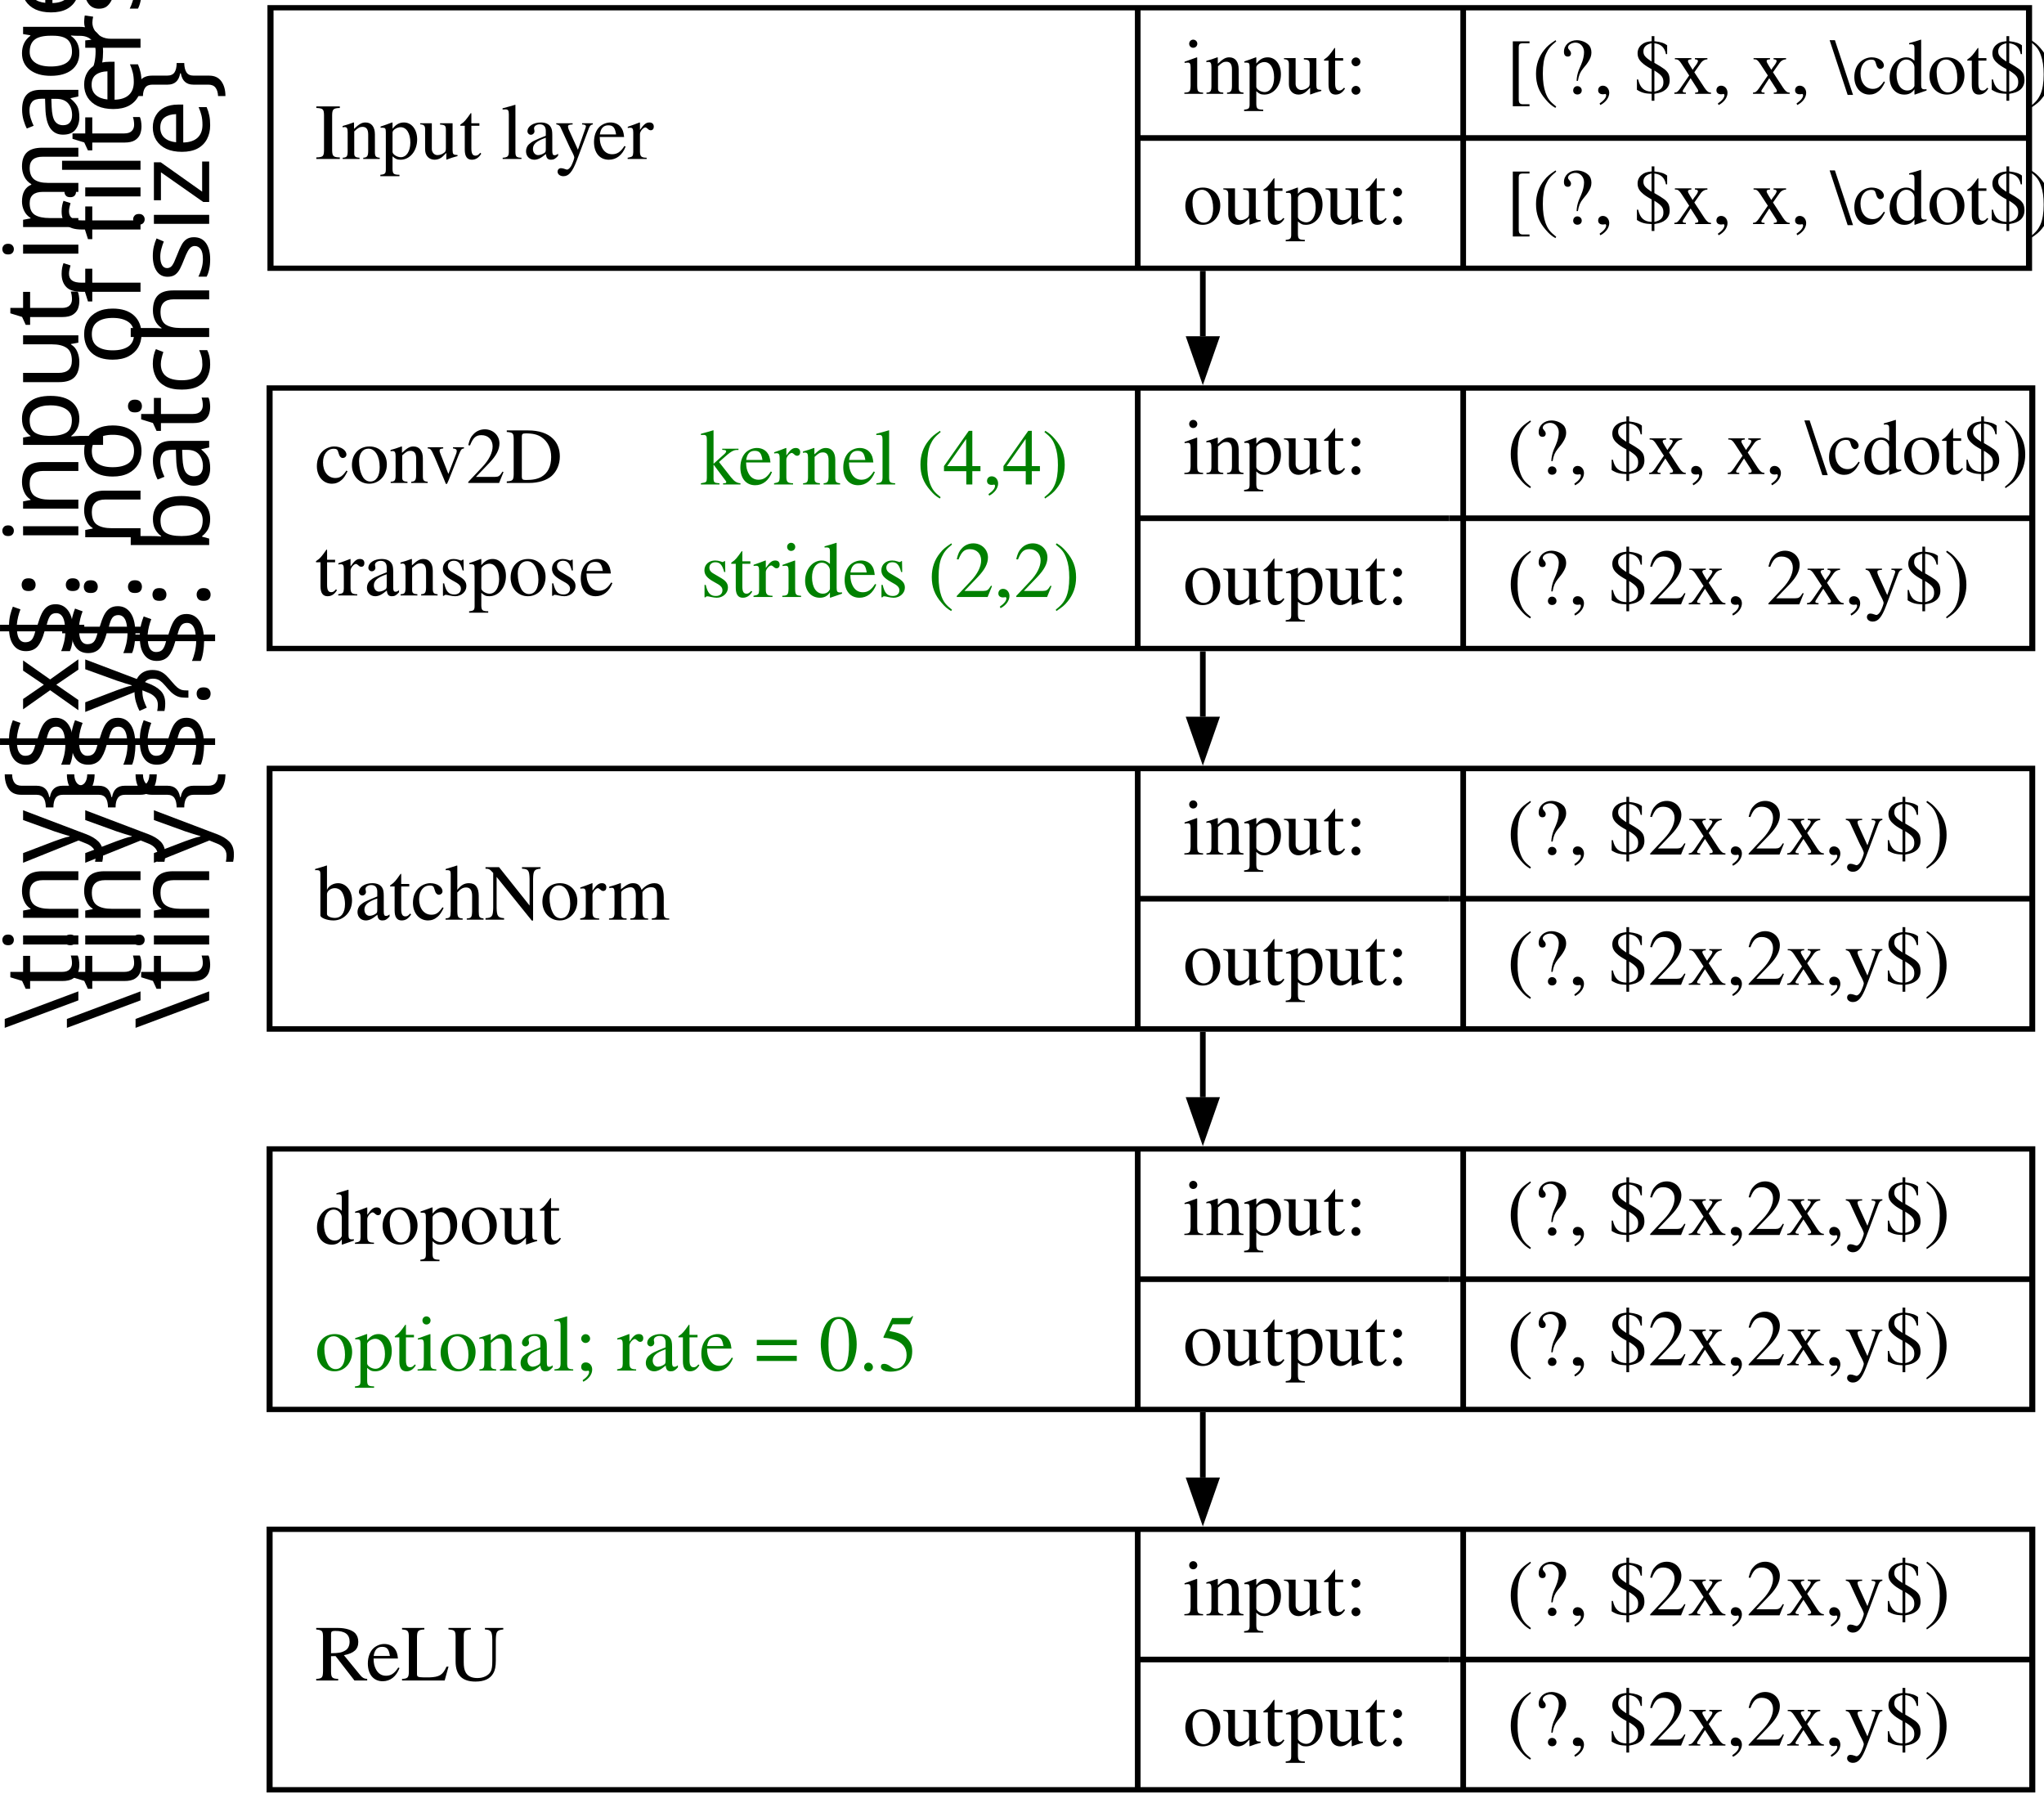
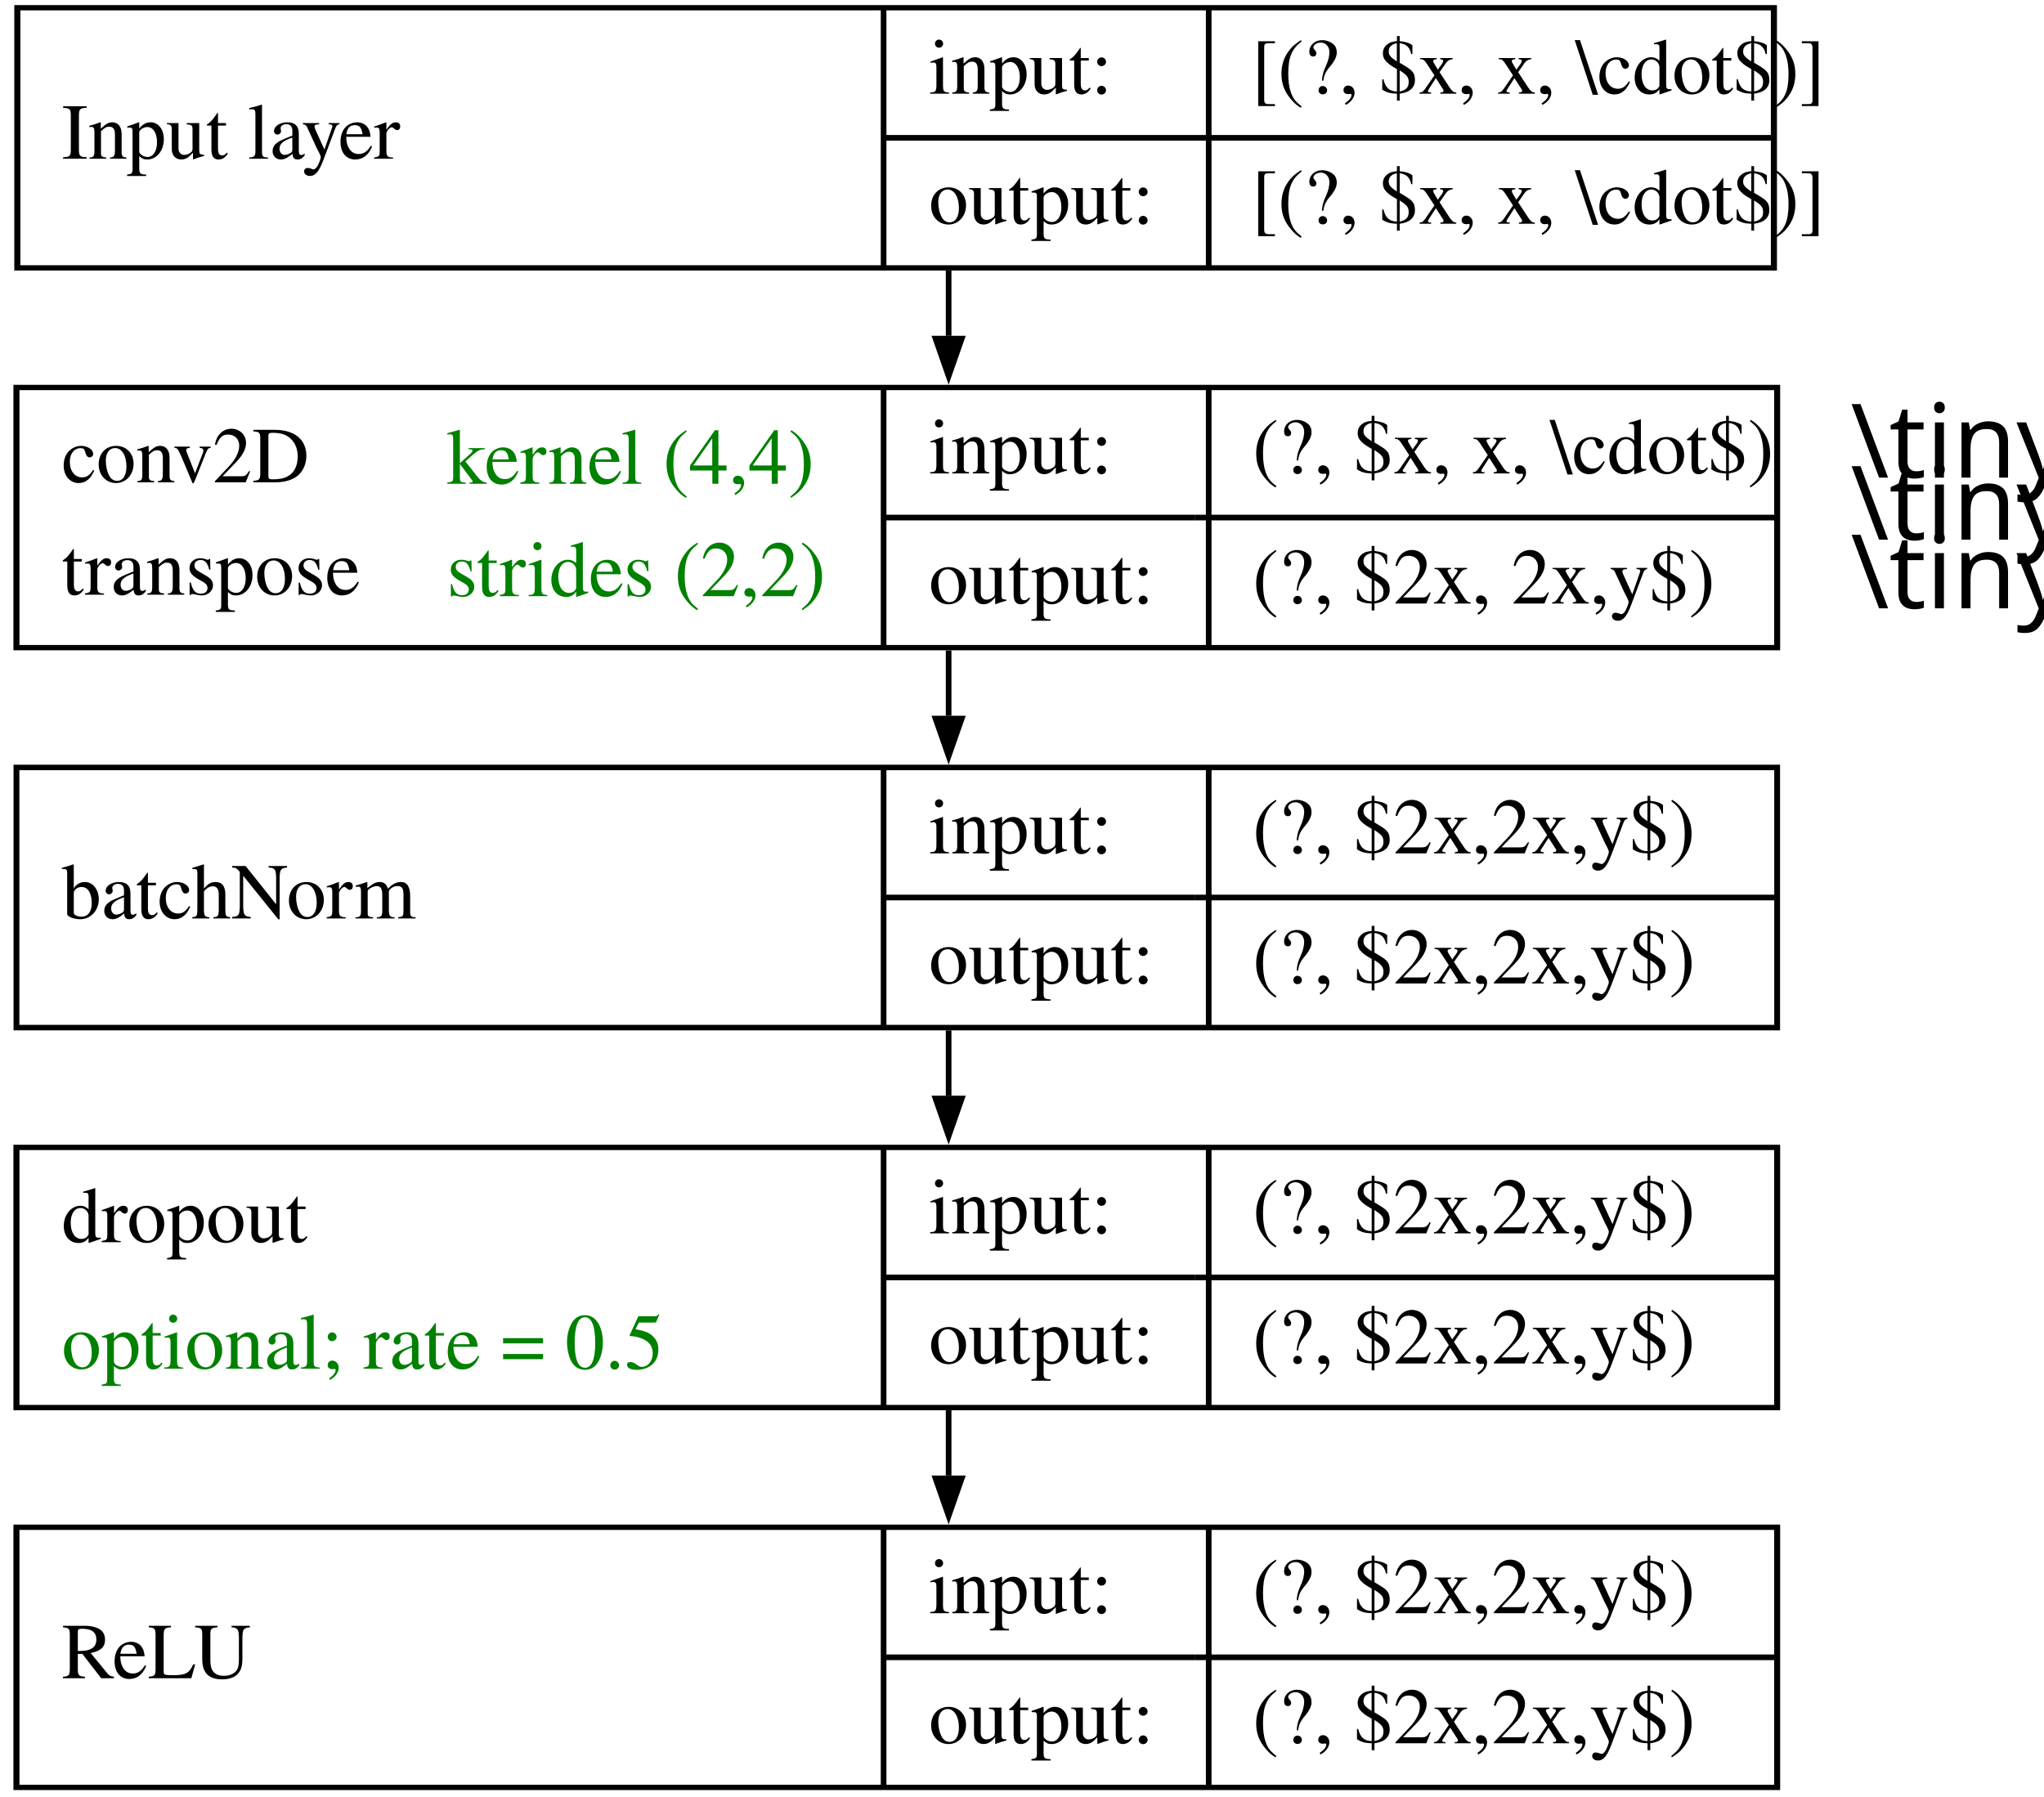
- <svg xmlns="http://www.w3.org/2000/svg" version="1.1" id="svg2" xml:space="preserve" width="76.913mm" height="67.682mm" viewBox="0 0 290.696 255.806">
+ <svg xmlns="http://www.w3.org/2000/svg" version="1.1" id="svg2" xml:space="preserve" width="77mm" height="67.682mm" viewBox="0 0 291.024 255.806">
  <defs id="defs6">
    <marker style="overflow:visible" id="Arrow2Mend" refX="0" refY="0" orient="auto">
      <path transform="scale(-0.6)" d="M 8.719,4.034 -2.207,0.016 8.719,-4.002 c -1.745,2.372 -1.735,5.617 -6e-7,8.035 z" style="fill:#008000;fill-opacity:1;fill-rule:evenodd;stroke:#008000;stroke-width:0.625;stroke-linejoin:round;stroke-opacity:1" id="path1369" />
    </marker>
  </defs>
  <g id="g10" transform="matrix(1.333333,0,0,1.333333,-12.14208,40.86374)" style="display:inline">
-     <g id="g14" transform="matrix(0.522975,0,0,0.4529677,-46.76395,-54.28269)" style="stroke-width:0.931">
+     <g id="g14" transform="matrix(0.522975,0,0,0.4529677,-73.76395,-54.28269)" style="stroke-width:0.931">
      <path d="m 162,54 h 358.668 v 61.332 H 162 Z" style="fill:none;stroke:#000000;stroke-width:1.241;stroke-linecap:butt;stroke-linejoin:miter;stroke-miterlimit:10;stroke-dasharray:none;stroke-opacity:1" id="path16" />
    </g>
-     <g id="g22" transform="matrix(0.4529677,0,0,0.4529677,-18.41477,-54.28269)">
+     <g id="g22" transform="matrix(0.4529677,0,0,0.4529677,-45.41477,-54.28269)">
      <path d="M 328.668,115.332 V 54" style="fill:none;stroke:#000000;stroke-width:1.333;stroke-linecap:butt;stroke-linejoin:miter;stroke-miterlimit:10;stroke-dasharray:none;stroke-opacity:1" id="path24" />
    </g>
-     <g id="g38" transform="matrix(0.4529677,0,0,0.4529677,-16.91477,-54.28269)">
+     <g id="g38" transform="matrix(0.4529677,0,0,0.4529677,-43.91477,-54.28269)">
      <path d="M 402,115.332 V 54" style="fill:none;stroke:#000000;stroke-width:1.333;stroke-linecap:butt;stroke-linejoin:miter;stroke-miterlimit:10;stroke-dasharray:none;stroke-opacity:1" id="path40" />
    </g>
-     <g id="g46" transform="matrix(0.4529677,0,0,0.4529677,-15.39619,-54.28269)">
+     <g id="g46" transform="matrix(0.4529677,0,0,0.4529677,-42.39619,-54.28269)">
      <path d="M 322.524,84.668 H 532.123" style="fill:none;stroke:#000000;stroke-width:1.333;stroke-linecap:butt;stroke-linejoin:miter;stroke-miterlimit:10;stroke-dasharray:none;stroke-opacity:1" id="path48" />
    </g>
-     <g id="g54" transform="matrix(0.5127718,0,0,0.4529677,-43.15525,-63.8577)" style="stroke-width:0.94">
+     <g id="g54" transform="matrix(0.5127718,0,0,0.4529677,-70.15525,-63.8577)" style="stroke-width:0.94">
      <path d="M 158,164.668 H 524.668 V 226 H 158 Z" style="fill:none;stroke:#000000;stroke-width:1.253;stroke-linecap:butt;stroke-linejoin:miter;stroke-miterlimit:10;stroke-dasharray:none;stroke-opacity:1" id="path56" />
    </g>
-     <g id="g62" transform="matrix(0.4529677,0,0,0.4529677,-17.20626,-63.8577)">
+     <g id="g62" transform="matrix(0.4529677,0,0,0.4529677,-44.20626,-63.8577)">
      <path d="M 326,226 V 164.668" style="fill:none;stroke:#000000;stroke-width:1.333;stroke-linecap:butt;stroke-linejoin:miter;stroke-miterlimit:10;stroke-dasharray:none;stroke-opacity:1" id="path64" />
    </g>
-     <g id="g70" transform="matrix(0.4529677,0,0,0.4529677,-17.20626,-63.8577)">
+     <g id="g70" transform="matrix(0.4529677,0,0,0.4529677,-44.20626,-63.8577)">
      <path d="m 326,195.332 h 73.332" style="fill:none;stroke:#000000;stroke-width:1.333;stroke-linecap:butt;stroke-linejoin:miter;stroke-miterlimit:10;stroke-dasharray:none;stroke-opacity:1" id="path72" />
    </g>
-     <g id="g78" transform="matrix(0.4529677,0,0,0.4529677,-15.70626,-63.8577)">
+     <g id="g78" transform="matrix(0.4529677,0,0,0.4529677,-42.70626,-63.8577)">
      <path d="M 399.332,226 V 164.668" style="fill:none;stroke:#000000;stroke-width:1.333;stroke-linecap:butt;stroke-linejoin:miter;stroke-miterlimit:10;stroke-dasharray:none;stroke-opacity:1" id="path80" />
    </g>
-     <g id="g86" transform="matrix(0.4529677,0,0,0.4529677,-17.20626,-63.8577)">
+     <g id="g86" transform="matrix(0.4529677,0,0,0.4529677,-44.20626,-63.8577)">
      <path d="M 399.332,195.332 H 536.123" style="fill:none;stroke:#000000;stroke-width:1.333;stroke-linecap:butt;stroke-linejoin:miter;stroke-miterlimit:10;stroke-dasharray:none;stroke-opacity:1" id="path88" />
    </g>
-     <g id="g3056" transform="matrix(0.4795666,0,0,0.4529677,-37.90888,-23.28174)" style="stroke-width:0.972">
+     <g id="g3056" transform="matrix(0.4795666,0,0,0.4529677,-64.90888,-23.28174)" style="stroke-width:0.972">
      <path d="m 158,164.668 h 392.056 V 226 h -392.056 z" style="fill:none;stroke:#000000;stroke-width:1.296;stroke-linecap:butt;stroke-linejoin:miter;stroke-miterlimit:10;stroke-dasharray:none;stroke-opacity:1" id="path3054" />
    </g>
-     <g id="g3060" transform="matrix(0.4529677,0,0,0.4529677,-17.20626,-23.28174)">
+     <g id="g3060" transform="matrix(0.4529677,0,0,0.4529677,-44.20626,-23.28174)">
      <path d="M 326,226 V 164.668" style="fill:none;stroke:#000000;stroke-width:1.333;stroke-linecap:butt;stroke-linejoin:miter;stroke-miterlimit:10;stroke-dasharray:none;stroke-opacity:1" id="path3058" />
    </g>
-     <g id="g3064" transform="matrix(0.4529677,0,0,0.4529677,-17.20626,-23.28174)">
+     <g id="g3064" transform="matrix(0.4529677,0,0,0.4529677,-44.20626,-23.28174)">
      <path d="m 326,195.332 h 73.332" style="fill:none;stroke:#000000;stroke-width:1.333;stroke-linecap:butt;stroke-linejoin:miter;stroke-miterlimit:10;stroke-dasharray:none;stroke-opacity:1" id="path3062" />
    </g>
-     <g id="g3068" transform="matrix(0.4529677,0,0,0.4529677,-15.70626,-23.28174)">
+     <g id="g3068" transform="matrix(0.4529677,0,0,0.4529677,-42.70626,-23.28174)">
      <path d="M 399.332,226 V 164.668" style="fill:none;stroke:#000000;stroke-width:1.333;stroke-linecap:butt;stroke-linejoin:miter;stroke-miterlimit:10;stroke-dasharray:none;stroke-opacity:1" id="path3066" />
    </g>
-     <g id="g3072" transform="matrix(0.4529677,0,0,0.4529677,-17.20626,-23.28174)">
+     <g id="g3072" transform="matrix(0.4529677,0,0,0.4529677,-44.20626,-23.28174)">
      <path d="M 399.332,195.332 H 537.019" style="fill:none;stroke:#000000;stroke-width:1.333;stroke-linecap:butt;stroke-linejoin:miter;stroke-miterlimit:10;stroke-dasharray:none;stroke-opacity:1" id="path3070" />
    </g>
-     <g id="g3104" transform="matrix(0.5127718,0,0,0.4529677,-43.15525,17.29423)" style="stroke-width:0.94">
+     <g id="g3104" transform="matrix(0.5127718,0,0,0.4529677,-70.15525,17.29423)" style="stroke-width:0.94">
      <path d="M 158,164.668 H 524.668 V 226 H 158 Z" style="fill:none;stroke:#000000;stroke-width:1.253;stroke-linecap:butt;stroke-linejoin:miter;stroke-miterlimit:10;stroke-dasharray:none;stroke-opacity:1" id="path3102" />
    </g>
-     <g id="g3108" transform="matrix(0.4529677,0,0,0.4529677,-17.20626,17.29423)">
+     <g id="g3108" transform="matrix(0.4529677,0,0,0.4529677,-44.20626,17.29423)">
      <path d="M 326,226 V 164.668" style="fill:none;stroke:#000000;stroke-width:1.333;stroke-linecap:butt;stroke-linejoin:miter;stroke-miterlimit:10;stroke-dasharray:none;stroke-opacity:1" id="path3106" />
    </g>
-     <g id="g3112" transform="matrix(0.4529677,0,0,0.4529677,-17.20626,17.29423)">
+     <g id="g3112" transform="matrix(0.4529677,0,0,0.4529677,-44.20626,17.29423)">
      <path d="m 326,195.332 h 73.332" style="fill:none;stroke:#000000;stroke-width:1.333;stroke-linecap:butt;stroke-linejoin:miter;stroke-miterlimit:10;stroke-dasharray:none;stroke-opacity:1" id="path3110" />
    </g>
-     <g id="g3116" transform="matrix(0.4529677,0,0,0.4529677,-15.70626,17.29423)">
+     <g id="g3116" transform="matrix(0.4529677,0,0,0.4529677,-42.70626,17.29423)">
      <path d="M 399.332,226 V 164.668" style="fill:none;stroke:#000000;stroke-width:1.333;stroke-linecap:butt;stroke-linejoin:miter;stroke-miterlimit:10;stroke-dasharray:none;stroke-opacity:1" id="path3114" />
    </g>
-     <g id="g3120" transform="matrix(0.4529677,0,0,0.4529677,-17.20626,17.29423)">
+     <g id="g3120" transform="matrix(0.4529677,0,0,0.4529677,-44.20626,17.29423)">
      <path d="M 399.332,195.332 H 537.019" style="fill:none;stroke:#000000;stroke-width:1.333;stroke-linecap:butt;stroke-linejoin:miter;stroke-miterlimit:10;stroke-dasharray:none;stroke-opacity:1" id="path3118" />
    </g>
-     <g id="g1866" transform="matrix(0.5127718,0,0,0.4529677,-43.15525,57.8567)" style="stroke-width:0.94">
+     <g id="g1866" transform="matrix(0.5127718,0,0,0.4529677,-70.15525,57.8567)" style="stroke-width:0.94">
      <path d="M 158,164.668 H 524.668 V 226 H 158 Z" style="fill:none;stroke:#000000;stroke-width:1.253;stroke-linecap:butt;stroke-linejoin:miter;stroke-miterlimit:10;stroke-dasharray:none;stroke-opacity:1" id="path1864" />
    </g>
-     <g id="g1870" transform="matrix(0.4529677,0,0,0.4529677,-17.20626,57.8567)">
+     <g id="g1870" transform="matrix(0.4529677,0,0,0.4529677,-44.20626,57.8567)">
      <path d="M 326,226 V 164.668" style="fill:none;stroke:#000000;stroke-width:1.333;stroke-linecap:butt;stroke-linejoin:miter;stroke-miterlimit:10;stroke-dasharray:none;stroke-opacity:1" id="path1868" />
    </g>
-     <g id="g1874" transform="matrix(0.4529677,0,0,0.4529677,-17.20626,57.8567)">
+     <g id="g1874" transform="matrix(0.4529677,0,0,0.4529677,-44.20626,57.8567)">
      <path d="m 326,195.332 h 73.332" style="fill:none;stroke:#000000;stroke-width:1.333;stroke-linecap:butt;stroke-linejoin:miter;stroke-miterlimit:10;stroke-dasharray:none;stroke-opacity:1" id="path1872" />
    </g>
-     <g id="g1878" transform="matrix(0.4529677,0,0,0.4529677,-15.70626,57.8567)">
+     <g id="g1878" transform="matrix(0.4529677,0,0,0.4529677,-42.70626,57.8567)">
      <path d="M 399.332,226 V 164.668" style="fill:none;stroke:#000000;stroke-width:1.333;stroke-linecap:butt;stroke-linejoin:miter;stroke-miterlimit:10;stroke-dasharray:none;stroke-opacity:1" id="path1876" />
    </g>
-     <g id="g1882" transform="matrix(0.4529677,0,0,0.4529677,-17.20626,57.8567)">
+     <g id="g1882" transform="matrix(0.4529677,0,0,0.4529677,-44.20626,57.8567)">
      <path d="M 399.332,195.332 H 537.019" style="fill:none;stroke:#000000;stroke-width:1.333;stroke-linecap:butt;stroke-linejoin:miter;stroke-miterlimit:10;stroke-dasharray:none;stroke-opacity:1" id="path1880" />
    </g>
  </g>
  <g id="layer2" transform="translate(-12.14208,40.86366)" style="display:inline">
-     <g id="g142" transform="matrix(0.2617608,0,0,0.2617608,93.8608,-61.55296)" style="stroke-width:2.307">
+     <g id="g142" transform="matrix(0.2617608,0,0,0.2617608,57.8608,-61.55296)" style="stroke-width:2.307">
      <path d="m 341.332,226.18 c 0,10.953 0,23.609 0,35.519" style="fill:none;stroke:#000000;stroke-width:3.076;stroke-linecap:butt;stroke-linejoin:miter;stroke-miterlimit:10;stroke-dasharray:none;stroke-opacity:1" id="path144" />
    </g>
-     <g id="g98" transform="matrix(0.4003773,0,0,0.4003773,46.54571,-53.18391)" style="stroke-width:1.508">
+     <g id="g98" transform="matrix(0.4003773,0,0,0.4003773,10.54571,-53.18391)" style="stroke-width:1.508">
      <path d="m 346,151.191 -4.668,13.332 -4.664,-13.332 z" style="fill:#000000;fill-opacity:1;fill-rule:nonzero;stroke:#000000;stroke-width:2.011;stroke-linecap:butt;stroke-linejoin:miter;stroke-miterlimit:10;stroke-dasharray:none;stroke-opacity:1" id="path100" />
    </g>
-     <g id="g3224" transform="matrix(0.2617608,0,0,0.2617608,93.8608,-7.451681)" style="stroke-width:2.307">
+     <g id="g3224" transform="matrix(0.2617608,0,0,0.2617608,57.8608,-7.451681)" style="stroke-width:2.307">
      <path d="m 341.332,226.18 c 0,10.953 0,23.609 0,35.519" style="fill:none;stroke:#000000;stroke-width:3.076;stroke-linecap:butt;stroke-linejoin:miter;stroke-miterlimit:10;stroke-dasharray:none;stroke-opacity:1" id="path3222" />
    </g>
-     <g id="g3228" transform="matrix(0.4003773,0,0,0.4003773,46.54571,0.9173721)" style="stroke-width:1.508">
+     <g id="g3228" transform="matrix(0.4003773,0,0,0.4003773,10.54571,0.9173721)" style="stroke-width:1.508">
      <path d="m 346,151.191 -4.668,13.332 -4.664,-13.332 z" style="fill:#000000;fill-opacity:1;fill-rule:nonzero;stroke:#000000;stroke-width:2.011;stroke-linecap:butt;stroke-linejoin:miter;stroke-miterlimit:10;stroke-dasharray:none;stroke-opacity:1" id="path3226" />
    </g>
-     <g id="g3232" transform="matrix(0.2617608,0,0,0.2617608,93.8608,46.6496)" style="stroke-width:2.307">
+     <g id="g3232" transform="matrix(0.2617608,0,0,0.2617608,57.8608,46.6496)" style="stroke-width:2.307">
      <path d="m 341.332,226.18 c 0,10.953 0,23.609 0,35.519" style="fill:none;stroke:#000000;stroke-width:3.076;stroke-linecap:butt;stroke-linejoin:miter;stroke-miterlimit:10;stroke-dasharray:none;stroke-opacity:1" id="path3230" />
    </g>
-     <g id="g3236" transform="matrix(0.4003773,0,0,0.4003773,46.54571,55.01865)" style="stroke-width:1.508">
+     <g id="g3236" transform="matrix(0.4003773,0,0,0.4003773,10.54571,55.01865)" style="stroke-width:1.508">
      <path d="m 346,151.191 -4.668,13.332 -4.664,-13.332 z" style="fill:#000000;fill-opacity:1;fill-rule:nonzero;stroke:#000000;stroke-width:2.011;stroke-linecap:butt;stroke-linejoin:miter;stroke-miterlimit:10;stroke-dasharray:none;stroke-opacity:1" id="path3234" />
    </g>
-     <g id="g1886" transform="matrix(0.2617608,0,0,0.2617608,93.8608,100.7329)" style="stroke-width:2.307">
+     <g id="g1886" transform="matrix(0.2617608,0,0,0.2617608,57.8608,100.7329)" style="stroke-width:2.307">
      <path d="m 341.332,226.18 c 0,10.953 0,23.609 0,35.519" style="fill:none;stroke:#000000;stroke-width:3.076;stroke-linecap:butt;stroke-linejoin:miter;stroke-miterlimit:10;stroke-dasharray:none;stroke-opacity:1" id="path1884" />
    </g>
-     <g id="g1890" transform="matrix(0.4003773,0,0,0.4003773,46.54571,109.1019)" style="stroke-width:1.508">
+     <g id="g1890" transform="matrix(0.4003773,0,0,0.4003773,10.54571,109.1019)" style="stroke-width:1.508">
      <path d="m 346,151.191 -4.668,13.332 -4.664,-13.332 z" style="fill:#000000;fill-opacity:1;fill-rule:nonzero;stroke:#000000;stroke-width:2.011;stroke-linecap:butt;stroke-linejoin:miter;stroke-miterlimit:10;stroke-dasharray:none;stroke-opacity:1" id="path1888" />
    </g>
  </g>
  <g id="layer1" transform="translate(-12.14208,40.86366)" style="display:inline">
-     <text style="font-variant:normal;font-size:11.274px;font-family:'Nimbus Roman';-inkscape-font-specification:NimbusRomNo9L-Regu;writing-mode:lr-tb;fill:#000000;fill-opacity:1;fill-rule:nonzero;stroke:none;stroke-width:0.604" id="text20" x="56.927" y="-18.261">
-       <tspan x="56.927" id="tspan18" y="-18.261" style="stroke-width:0.604">Input layer</tspan>
-     </text>
-     <text style="font-variant:normal;font-size:11.274px;font-family:'Nimbus Roman';-inkscape-font-specification:NimbusRomNo9L-Regu;writing-mode:lr-tb;fill:#000000;fill-opacity:1;fill-rule:nonzero;stroke:none;stroke-width:0.604" id="text28" x="180.391" y="-27.524">
-       <tspan x="180.391 183.413 188.847 194.281 199.715 202.736" y="-27.524" id="tspan26" style="stroke-width:0.604">input:</tspan>
-     </text>
-     <text style="font-variant:normal;font-size:11.274px;font-family:'Nimbus Roman';-inkscape-font-specification:NimbusRomNo9L-Regu;writing-mode:lr-tb;fill:#000000;fill-opacity:1;fill-rule:nonzero;stroke:none;stroke-width:0.604" id="text36" x="180.391" y="-9.001">
-       <tspan x="180.391 185.825 191.259 194.281 199.715 205.149 208.171" y="-9.001" id="tspan34" style="stroke-width:0.604">output:</tspan>
-     </text>
-     <text style="font-variant:normal;font-size:11.274px;font-family:'Nimbus Roman';-inkscape-font-specification:NimbusRomNo9L-Regu;writing-mode:lr-tb;fill:#000000;fill-opacity:1;fill-rule:nonzero;stroke:none;stroke-width:0.604" id="text44" x="226.292" y="-27.524">
-       <tspan id="tspan42" x="226.292" y="-27.524" style="stroke-width:0.604">[(?, $x, x, \cdot$)]</tspan>
-     </text>
-     <text style="font-variant:normal;font-size:11.274px;font-family:'Nimbus Roman';-inkscape-font-specification:NimbusRomNo9L-Regu;writing-mode:lr-tb;fill:#000000;fill-opacity:1;fill-rule:nonzero;stroke:none;stroke-width:0.604" id="text52" x="226.292" y="-9.001">
-       <tspan id="tspan50" x="226.292" y="-9.001" style="stroke-width:0.604">[(?, $x, x, \cdot$)]</tspan>
-     </text>
-     <text style="font-variant:normal;font-size:11.274px;font-family:'Nimbus Roman';-inkscape-font-specification:NimbusRomNo9L-Regu;writing-mode:lr-tb;fill:#000000;fill-opacity:1;fill-rule:nonzero;stroke:none;stroke-width:0.604" id="text60" x="56.927" y="27.808">
-       <tspan id="tspan58" x="56.927" y="27.808" style="stroke-width:0.604">conv2D</tspan>
-     </text>
-     <text style="font-variant:normal;font-size:11.274px;font-family:'Nimbus Roman';-inkscape-font-specification:NimbusRomNo9L-Regu;writing-mode:lr-tb;fill:#000000;fill-opacity:1;fill-rule:nonzero;stroke:none;stroke-width:0.604" id="text68" x="180.391" y="26.548">
-       <tspan x="180.391 183.413 188.847 194.281 199.715 202.736" y="26.548" id="tspan66" style="stroke-width:0.604">input:</tspan>
-     </text>
-     <text style="font-variant:normal;font-size:11.274px;font-family:'Nimbus Roman';-inkscape-font-specification:NimbusRomNo9L-Regu;writing-mode:lr-tb;fill:#000000;fill-opacity:1;fill-rule:nonzero;stroke:none;stroke-width:0.604" id="text76" x="180.391" y="45.071">
-       <tspan x="180.391 185.825 191.259 194.281 199.715 205.149 208.171" y="45.071" id="tspan74" style="stroke-width:0.604">output:</tspan>
-     </text>
-     <text style="font-variant:normal;font-size:11.274px;font-family:'Nimbus Roman';-inkscape-font-specification:NimbusRomNo9L-Regu;writing-mode:lr-tb;fill:#000000;fill-opacity:1;fill-rule:nonzero;stroke:none;stroke-width:0.604" id="text84" x="226.452" y="26.548">
-       <tspan x="226.452" y="26.548" style="stroke-width:0.604" id="tspan1776">(?, $x, x, \cdot$)</tspan>
-     </text>
-     <text style="font-variant:normal;font-size:11.274px;font-family:'Nimbus Roman';-inkscape-font-specification:NimbusRomNo9L-Regu;writing-mode:lr-tb;fill:#000000;fill-opacity:1;fill-rule:nonzero;stroke:none;stroke-width:0.604" id="text92" x="226.452" y="45.071">
-       <tspan id="tspan90" x="226.452" y="45.071" style="stroke-width:0.604">(?, $2x, 2x,y$)</tspan>
-     </text>
-     <text style="font-variant:normal;font-size:11.274px;font-family:'Nimbus Roman';-inkscape-font-specification:NimbusRomNo9L-Regu;writing-mode:lr-tb;fill:#000000;fill-opacity:1;fill-rule:nonzero;stroke:none;stroke-width:0.604" id="text3084" x="56.927" y="89.91">
-       <tspan id="tspan3082" x="56.927" y="89.91" style="stroke-width:0.604">batchNorm</tspan>
-     </text>
-     <text style="font-variant:normal;font-size:11.274px;font-family:'Nimbus Roman';-inkscape-font-specification:NimbusRomNo9L-Regu;writing-mode:lr-tb;fill:#000000;fill-opacity:1;fill-rule:nonzero;stroke:none;stroke-width:0.604" id="text3088" x="180.391" y="80.65">
-       <tspan x="180.391 183.413 188.847 194.281 199.715 202.736" y="80.65" id="tspan3086" style="stroke-width:0.604">input:</tspan>
-     </text>
-     <text style="font-variant:normal;font-size:11.274px;font-family:'Nimbus Roman';-inkscape-font-specification:NimbusRomNo9L-Regu;writing-mode:lr-tb;fill:#000000;fill-opacity:1;fill-rule:nonzero;stroke:none;stroke-width:0.604" id="text3092" x="180.391" y="99.172">
-       <tspan x="180.391 185.825 191.259 194.281 199.715 205.149 208.171" y="99.172" id="tspan3090" style="stroke-width:0.604">output:</tspan>
-     </text>
-     <text style="font-variant:normal;font-size:11.274px;font-family:'Nimbus Roman';-inkscape-font-specification:NimbusRomNo9L-Regu;writing-mode:lr-tb;fill:#000000;fill-opacity:1;fill-rule:nonzero;stroke:none;stroke-width:0.604" id="text3096" x="226.452" y="99.172">
-       <tspan id="tspan3094" x="226.452" y="99.172" style="stroke-width:0.604">(?, $2x,2x,y$)</tspan>
-     </text>
-     <text style="font-variant:normal;font-size:11.274px;font-family:'Nimbus Roman';-inkscape-font-specification:NimbusRomNo9L-Regu;writing-mode:lr-tb;fill:#000000;fill-opacity:1;fill-rule:nonzero;stroke:none;stroke-width:0.604" id="text3100" x="226.452" y="80.65">
-       <tspan id="tspan3098" x="226.452" y="80.65" style="stroke-width:0.604">(?, $2x,2x,y$)</tspan>
-     </text>
-     <text style="font-variant:normal;font-size:11.274px;font-family:'Nimbus Roman';-inkscape-font-specification:NimbusRomNo9L-Regu;writing-mode:lr-tb;fill:#000000;fill-opacity:1;fill-rule:nonzero;stroke:none;stroke-width:0.604" id="text3132" x="56.927" y="136.011">
-       <tspan id="tspan3130" x="56.927" y="136.011" style="stroke-width:0.604">dropout</tspan>
-     </text>
-     <text style="font-variant:normal;font-size:11.274px;font-family:'Nimbus Roman';-inkscape-font-specification:NimbusRomNo9L-Regu;writing-mode:lr-tb;fill:#000000;fill-opacity:1;fill-rule:nonzero;stroke:none;stroke-width:0.604" id="text3136" x="180.391" y="134.751">
-       <tspan x="180.391 183.413 188.847 194.281 199.715 202.736" y="134.751" id="tspan3134" style="stroke-width:0.604">input:</tspan>
-     </text>
-     <text style="font-variant:normal;font-size:11.274px;font-family:'Nimbus Roman';-inkscape-font-specification:NimbusRomNo9L-Regu;writing-mode:lr-tb;fill:#000000;fill-opacity:1;fill-rule:nonzero;stroke:none;stroke-width:0.604" id="text3140" x="180.391" y="153.273">
-       <tspan x="180.391 185.825 191.259 194.281 199.715 205.149 208.171" y="153.273" id="tspan3138" style="stroke-width:0.604">output:</tspan>
-     </text>
-     <text style="font-variant:normal;font-size:11.274px;font-family:'Nimbus Roman';-inkscape-font-specification:NimbusRomNo9L-Regu;writing-mode:lr-tb;fill:#000000;fill-opacity:1;fill-rule:nonzero;stroke:none;stroke-width:0.604" id="text3144" x="226.452" y="134.751">
-       <tspan id="tspan3142" x="226.452" y="134.751" style="stroke-width:0.604">(?, $2x,2x,y$)</tspan>
-     </text>
-     <text style="font-variant:normal;font-size:11.274px;font-family:'Nimbus Roman';-inkscape-font-specification:NimbusRomNo9L-Regu;writing-mode:lr-tb;fill:#000000;fill-opacity:1;fill-rule:nonzero;stroke:none;stroke-width:0.604" id="text3148" x="226.452" y="153.273">
-       <tspan id="tspan3146" x="226.452" y="153.273" style="stroke-width:0.604">(?, $2x,2x,y$)</tspan>
-     </text>
-     <text xml:space="preserve" style="font-style:normal;font-weight:normal;font-size:14.667px;line-height:1.25;font-family:sans-serif;letter-spacing:0px;word-spacing:0px;fill:#000000;fill-opacity:1;stroke:none" x="-105.432" y="23.285" id="text4078" transform="rotate(-90)">
-       <tspan id="tspan4076" x="-105.432" y="23.285">\tiny{$x$: input image size}</tspan>
-     </text>
-     <text xml:space="preserve" style="font-style:normal;font-weight:normal;font-size:14.667px;line-height:1.25;font-family:sans-serif;letter-spacing:0px;word-spacing:0px;fill:#000000;fill-opacity:1;stroke:none" x="-105.432" y="32.124" id="text4082" transform="rotate(-90)">
-       <tspan id="tspan4080" x="-105.432" y="32.124">\tiny{$y$: no. of filters}</tspan>
-     </text>
-     <text xml:space="preserve" style="font-style:normal;font-weight:normal;font-size:14.667px;line-height:1.25;font-family:sans-serif;letter-spacing:0px;word-spacing:0px;fill:#000000;fill-opacity:1;stroke:none" x="-105.432" y="41.891" id="text4086" transform="rotate(-90)">
-       <tspan id="tspan4084" x="-105.432" y="41.891">\tiny{$?$: batchsize}</tspan>
-     </text>
-     <text style="font-variant:normal;font-size:11.274px;font-family:'Nimbus Roman';-inkscape-font-specification:NimbusRomNo9L-Regu;writing-mode:lr-tb;fill:#008000;fill-opacity:1;fill-rule:nonzero;stroke:none;stroke-width:0.604" id="text1756" x="111.747" y="28.025">
-       <tspan x="111.747" id="tspan1754" y="28.025" style="fill:#008000;stroke-width:0.604">kernel (4,4)</tspan>
-     </text>
-     <text style="font-variant:normal;font-size:11.274px;font-family:'Nimbus Roman';-inkscape-font-specification:NimbusRomNo9L-Regu;writing-mode:lr-tb;fill:#008000;fill-opacity:1;fill-rule:nonzero;stroke:none;stroke-width:0.604" id="text1800" x="111.747" y="44.025">
-       <tspan x="111.747" id="tspan1798" y="44.025" style="fill:#008000;stroke-width:0.604">strides (2,2)</tspan>
-     </text>
-     <text style="font-variant:normal;font-size:11.274px;font-family:'Nimbus Roman';-inkscape-font-specification:NimbusRomNo9L-Regu;writing-mode:lr-tb;fill:#000000;fill-opacity:1;fill-rule:nonzero;stroke:none;stroke-width:0.604" id="text1858" x="56.927" y="43.808">
-       <tspan id="tspan1856" x="56.927" y="43.808" style="stroke-width:0.604">transpose</tspan>
-     </text>
-     <text style="font-variant:normal;font-size:11.274px;font-family:'Nimbus Roman';-inkscape-font-specification:NimbusRomNo9L-Regu;writing-mode:lr-tb;fill:#008000;fill-opacity:1;fill-rule:nonzero;stroke:none;stroke-width:0.604" id="text1862" x="56.927" y="154.025">
-       <tspan x="56.927" id="tspan1860" y="154.025" style="fill:#008000;stroke-width:0.604">optional; rate = 0.5</tspan>
-     </text>
-     <text style="font-variant:normal;font-size:11.274px;font-family:'Nimbus Roman';-inkscape-font-specification:NimbusRomNo9L-Regu;writing-mode:lr-tb;fill:#000000;fill-opacity:1;fill-rule:nonzero;stroke:none;stroke-width:0.604" id="text1894" x="56.927" y="198.094">
-       <tspan id="tspan1892" x="56.927" y="198.094" style="stroke-width:0.604">ReLU</tspan>
-     </text>
-     <text style="font-variant:normal;font-size:11.274px;font-family:'Nimbus Roman';-inkscape-font-specification:NimbusRomNo9L-Regu;writing-mode:lr-tb;fill:#000000;fill-opacity:1;fill-rule:nonzero;stroke:none;stroke-width:0.604" id="text1898" x="180.391" y="188.834">
-       <tspan x="180.391 183.413 188.847 194.281 199.715 202.736" y="188.834" id="tspan1896" style="stroke-width:0.604">input:</tspan>
-     </text>
-     <text style="font-variant:normal;font-size:11.274px;font-family:'Nimbus Roman';-inkscape-font-specification:NimbusRomNo9L-Regu;writing-mode:lr-tb;fill:#000000;fill-opacity:1;fill-rule:nonzero;stroke:none;stroke-width:0.604" id="text1902" x="180.391" y="207.356">
-       <tspan x="180.391 185.825 191.259 194.281 199.715 205.149 208.171" y="207.356" id="tspan1900" style="stroke-width:0.604">output:</tspan>
-     </text>
-     <text style="font-variant:normal;font-size:11.274px;font-family:'Nimbus Roman';-inkscape-font-specification:NimbusRomNo9L-Regu;writing-mode:lr-tb;fill:#000000;fill-opacity:1;fill-rule:nonzero;stroke:none;stroke-width:0.604" id="text1906" x="226.452" y="188.834">
-       <tspan id="tspan1904" x="226.452" y="188.834" style="stroke-width:0.604">(?, $2x,2x,y$)</tspan>
-     </text>
-     <text style="font-variant:normal;font-size:11.274px;font-family:'Nimbus Roman';-inkscape-font-specification:NimbusRomNo9L-Regu;writing-mode:lr-tb;fill:#000000;fill-opacity:1;fill-rule:nonzero;stroke:none;stroke-width:0.604" id="text1910" x="226.452" y="207.356">
-       <tspan id="tspan1908" x="226.452" y="207.356" style="stroke-width:0.604">(?, $2x,2x,y$)</tspan>
+     <text style="font-variant:normal;font-size:11.274px;font-family:'Nimbus Roman';-inkscape-font-specification:NimbusRomNo9L-Regu;writing-mode:lr-tb;fill:#000000;fill-opacity:1;fill-rule:nonzero;stroke:none;stroke-width:0.604" id="text20" x="20.927" y="-18.261">
+       <tspan x="20.927" id="tspan18" y="-18.261" style="stroke-width:0.604">Input layer</tspan>
+     </text>
+     <text style="font-variant:normal;font-size:11.274px;font-family:'Nimbus Roman';-inkscape-font-specification:NimbusRomNo9L-Regu;writing-mode:lr-tb;fill:#000000;fill-opacity:1;fill-rule:nonzero;stroke:none;stroke-width:0.604" id="text28" x="144.391" y="-27.524">
+       <tspan x="144.391 147.413 152.847 158.281 163.715 166.736" y="-27.524" id="tspan26" style="stroke-width:0.604">input:</tspan>
+     </text>
+     <text style="font-variant:normal;font-size:11.274px;font-family:'Nimbus Roman';-inkscape-font-specification:NimbusRomNo9L-Regu;writing-mode:lr-tb;fill:#000000;fill-opacity:1;fill-rule:nonzero;stroke:none;stroke-width:0.604" id="text36" x="144.391" y="-9.001">
+       <tspan x="144.391 149.825 155.259 158.281 163.715 169.149 172.171" y="-9.001" id="tspan34" style="stroke-width:0.604">output:</tspan>
+     </text>
+     <text style="font-variant:normal;font-size:11.274px;font-family:'Nimbus Roman';-inkscape-font-specification:NimbusRomNo9L-Regu;writing-mode:lr-tb;fill:#000000;fill-opacity:1;fill-rule:nonzero;stroke:none;stroke-width:0.604" id="text44" x="190.292" y="-27.524">
+       <tspan id="tspan42" x="190.292" y="-27.524" style="stroke-width:0.604">[(?, $x, x, \cdot$)]</tspan>
+     </text>
+     <text style="font-variant:normal;font-size:11.274px;font-family:'Nimbus Roman';-inkscape-font-specification:NimbusRomNo9L-Regu;writing-mode:lr-tb;fill:#000000;fill-opacity:1;fill-rule:nonzero;stroke:none;stroke-width:0.604" id="text52" x="190.292" y="-9.001">
+       <tspan id="tspan50" x="190.292" y="-9.001" style="stroke-width:0.604">[(?, $x, x, \cdot$)]</tspan>
+     </text>
+     <text style="font-variant:normal;font-size:11.274px;font-family:'Nimbus Roman';-inkscape-font-specification:NimbusRomNo9L-Regu;writing-mode:lr-tb;fill:#000000;fill-opacity:1;fill-rule:nonzero;stroke:none;stroke-width:0.604" id="text60" x="20.927" y="27.808">
+       <tspan id="tspan58" x="20.927" y="27.808" style="stroke-width:0.604">conv2D</tspan>
+     </text>
+     <text style="font-variant:normal;font-size:11.274px;font-family:'Nimbus Roman';-inkscape-font-specification:NimbusRomNo9L-Regu;writing-mode:lr-tb;fill:#000000;fill-opacity:1;fill-rule:nonzero;stroke:none;stroke-width:0.604" id="text68" x="144.391" y="26.548">
+       <tspan x="144.391 147.413 152.847 158.281 163.715 166.736" y="26.548" id="tspan66" style="stroke-width:0.604">input:</tspan>
+     </text>
+     <text style="font-variant:normal;font-size:11.274px;font-family:'Nimbus Roman';-inkscape-font-specification:NimbusRomNo9L-Regu;writing-mode:lr-tb;fill:#000000;fill-opacity:1;fill-rule:nonzero;stroke:none;stroke-width:0.604" id="text76" x="144.391" y="45.071">
+       <tspan x="144.391 149.825 155.259 158.281 163.715 169.149 172.171" y="45.071" id="tspan74" style="stroke-width:0.604">output:</tspan>
+     </text>
+     <text style="font-variant:normal;font-size:11.274px;font-family:'Nimbus Roman';-inkscape-font-specification:NimbusRomNo9L-Regu;writing-mode:lr-tb;fill:#000000;fill-opacity:1;fill-rule:nonzero;stroke:none;stroke-width:0.604" id="text84" x="190.452" y="26.548">
+       <tspan x="190.452" y="26.548" style="stroke-width:0.604" id="tspan1776">(?, $x, x, \cdot$)</tspan>
+     </text>
+     <text style="font-variant:normal;font-size:11.274px;font-family:'Nimbus Roman';-inkscape-font-specification:NimbusRomNo9L-Regu;writing-mode:lr-tb;fill:#000000;fill-opacity:1;fill-rule:nonzero;stroke:none;stroke-width:0.604" id="text92" x="190.452" y="45.071">
+       <tspan id="tspan90" x="190.452" y="45.071" style="stroke-width:0.604">(?, $2x, 2x,y$)</tspan>
+     </text>
+     <text style="font-variant:normal;font-size:11.274px;font-family:'Nimbus Roman';-inkscape-font-specification:NimbusRomNo9L-Regu;writing-mode:lr-tb;fill:#000000;fill-opacity:1;fill-rule:nonzero;stroke:none;stroke-width:0.604" id="text3084" x="20.927" y="89.91">
+       <tspan id="tspan3082" x="20.927" y="89.91" style="stroke-width:0.604">batchNorm</tspan>
+     </text>
+     <text style="font-variant:normal;font-size:11.274px;font-family:'Nimbus Roman';-inkscape-font-specification:NimbusRomNo9L-Regu;writing-mode:lr-tb;fill:#000000;fill-opacity:1;fill-rule:nonzero;stroke:none;stroke-width:0.604" id="text3088" x="144.391" y="80.65">
+       <tspan x="144.391 147.413 152.847 158.281 163.715 166.736" y="80.65" id="tspan3086" style="stroke-width:0.604">input:</tspan>
+     </text>
+     <text style="font-variant:normal;font-size:11.274px;font-family:'Nimbus Roman';-inkscape-font-specification:NimbusRomNo9L-Regu;writing-mode:lr-tb;fill:#000000;fill-opacity:1;fill-rule:nonzero;stroke:none;stroke-width:0.604" id="text3092" x="144.391" y="99.172">
+       <tspan x="144.391 149.825 155.259 158.281 163.715 169.149 172.171" y="99.172" id="tspan3090" style="stroke-width:0.604">output:</tspan>
+     </text>
+     <text style="font-variant:normal;font-size:11.274px;font-family:'Nimbus Roman';-inkscape-font-specification:NimbusRomNo9L-Regu;writing-mode:lr-tb;fill:#000000;fill-opacity:1;fill-rule:nonzero;stroke:none;stroke-width:0.604" id="text3096" x="190.452" y="99.172">
+       <tspan id="tspan3094" x="190.452" y="99.172" style="stroke-width:0.604">(?, $2x,2x,y$)</tspan>
+     </text>
+     <text style="font-variant:normal;font-size:11.274px;font-family:'Nimbus Roman';-inkscape-font-specification:NimbusRomNo9L-Regu;writing-mode:lr-tb;fill:#000000;fill-opacity:1;fill-rule:nonzero;stroke:none;stroke-width:0.604" id="text3100" x="190.452" y="80.65">
+       <tspan id="tspan3098" x="190.452" y="80.65" style="stroke-width:0.604">(?, $2x,2x,y$)</tspan>
+     </text>
+     <text style="font-variant:normal;font-size:11.274px;font-family:'Nimbus Roman';-inkscape-font-specification:NimbusRomNo9L-Regu;writing-mode:lr-tb;fill:#000000;fill-opacity:1;fill-rule:nonzero;stroke:none;stroke-width:0.604" id="text3132" x="20.927" y="136.011">
+       <tspan id="tspan3130" x="20.927" y="136.011" style="stroke-width:0.604">dropout</tspan>
+     </text>
+     <text style="font-variant:normal;font-size:11.274px;font-family:'Nimbus Roman';-inkscape-font-specification:NimbusRomNo9L-Regu;writing-mode:lr-tb;fill:#000000;fill-opacity:1;fill-rule:nonzero;stroke:none;stroke-width:0.604" id="text3136" x="144.391" y="134.751">
+       <tspan x="144.391 147.413 152.847 158.281 163.715 166.736" y="134.751" id="tspan3134" style="stroke-width:0.604">input:</tspan>
+     </text>
+     <text style="font-variant:normal;font-size:11.274px;font-family:'Nimbus Roman';-inkscape-font-specification:NimbusRomNo9L-Regu;writing-mode:lr-tb;fill:#000000;fill-opacity:1;fill-rule:nonzero;stroke:none;stroke-width:0.604" id="text3140" x="144.391" y="153.273">
+       <tspan x="144.391 149.825 155.259 158.281 163.715 169.149 172.171" y="153.273" id="tspan3138" style="stroke-width:0.604">output:</tspan>
+     </text>
+     <text style="font-variant:normal;font-size:11.274px;font-family:'Nimbus Roman';-inkscape-font-specification:NimbusRomNo9L-Regu;writing-mode:lr-tb;fill:#000000;fill-opacity:1;fill-rule:nonzero;stroke:none;stroke-width:0.604" id="text3144" x="190.452" y="134.751">
+       <tspan id="tspan3142" x="190.452" y="134.751" style="stroke-width:0.604">(?, $2x,2x,y$)</tspan>
+     </text>
+     <text style="font-variant:normal;font-size:11.274px;font-family:'Nimbus Roman';-inkscape-font-specification:NimbusRomNo9L-Regu;writing-mode:lr-tb;fill:#000000;fill-opacity:1;fill-rule:nonzero;stroke:none;stroke-width:0.604" id="text3148" x="190.452" y="153.273">
+       <tspan id="tspan3146" x="190.452" y="153.273" style="stroke-width:0.604">(?, $2x,2x,y$)</tspan>
+     </text>
+     <text xml:space="preserve" style="font-style:normal;font-weight:normal;font-size:14.667px;line-height:1.25;font-family:sans-serif;letter-spacing:0px;word-spacing:0px;fill:#000000;fill-opacity:1;stroke:none" x="275.635" y="27.143" id="text4078">
+       <tspan id="tspan4076" x="275.635" y="27.143">\tiny{$x$: input image size}</tspan>
+     </text>
+     <text xml:space="preserve" style="font-style:normal;font-weight:normal;font-size:14.667px;line-height:1.25;font-family:sans-serif;letter-spacing:0px;word-spacing:0px;fill:#000000;fill-opacity:1;stroke:none" x="275.635" y="35.982" id="text4082">
+       <tspan id="tspan4080" x="275.635" y="35.982">\tiny{$y$: no. of filters}</tspan>
+     </text>
+     <text xml:space="preserve" style="font-style:normal;font-weight:normal;font-size:14.667px;line-height:1.25;font-family:sans-serif;letter-spacing:0px;word-spacing:0px;fill:#000000;fill-opacity:1;stroke:none" x="275.635" y="45.749" id="text4086">
+       <tspan id="tspan4084" x="275.635" y="45.749">\tiny{$?$: batchsize}</tspan>
+     </text>
+     <text style="font-variant:normal;font-size:11.274px;font-family:'Nimbus Roman';-inkscape-font-specification:NimbusRomNo9L-Regu;writing-mode:lr-tb;fill:#008000;fill-opacity:1;fill-rule:nonzero;stroke:none;stroke-width:0.604" id="text1756" x="75.747" y="28.025">
+       <tspan x="75.747" id="tspan1754" y="28.025" style="fill:#008000;stroke-width:0.604">kernel (4,4)</tspan>
+     </text>
+     <text style="font-variant:normal;font-size:11.274px;font-family:'Nimbus Roman';-inkscape-font-specification:NimbusRomNo9L-Regu;writing-mode:lr-tb;fill:#008000;fill-opacity:1;fill-rule:nonzero;stroke:none;stroke-width:0.604" id="text1800" x="75.747" y="44.025">
+       <tspan x="75.747" id="tspan1798" y="44.025" style="fill:#008000;stroke-width:0.604">strides (2,2)</tspan>
+     </text>
+     <text style="font-variant:normal;font-size:11.274px;font-family:'Nimbus Roman';-inkscape-font-specification:NimbusRomNo9L-Regu;writing-mode:lr-tb;fill:#000000;fill-opacity:1;fill-rule:nonzero;stroke:none;stroke-width:0.604" id="text1858" x="20.927" y="43.808">
+       <tspan id="tspan1856" x="20.927" y="43.808" style="stroke-width:0.604">transpose</tspan>
+     </text>
+     <text style="font-variant:normal;font-size:11.274px;font-family:'Nimbus Roman';-inkscape-font-specification:NimbusRomNo9L-Regu;writing-mode:lr-tb;fill:#008000;fill-opacity:1;fill-rule:nonzero;stroke:none;stroke-width:0.604" id="text1862" x="20.927" y="154.025">
+       <tspan x="20.927" id="tspan1860" y="154.025" style="fill:#008000;stroke-width:0.604">optional; rate = 0.5</tspan>
+     </text>
+     <text style="font-variant:normal;font-size:11.274px;font-family:'Nimbus Roman';-inkscape-font-specification:NimbusRomNo9L-Regu;writing-mode:lr-tb;fill:#000000;fill-opacity:1;fill-rule:nonzero;stroke:none;stroke-width:0.604" id="text1894" x="20.927" y="198.094">
+       <tspan id="tspan1892" x="20.927" y="198.094" style="stroke-width:0.604">ReLU</tspan>
+     </text>
+     <text style="font-variant:normal;font-size:11.274px;font-family:'Nimbus Roman';-inkscape-font-specification:NimbusRomNo9L-Regu;writing-mode:lr-tb;fill:#000000;fill-opacity:1;fill-rule:nonzero;stroke:none;stroke-width:0.604" id="text1898" x="144.391" y="188.834">
+       <tspan x="144.391 147.413 152.847 158.281 163.715 166.736" y="188.834" id="tspan1896" style="stroke-width:0.604">input:</tspan>
+     </text>
+     <text style="font-variant:normal;font-size:11.274px;font-family:'Nimbus Roman';-inkscape-font-specification:NimbusRomNo9L-Regu;writing-mode:lr-tb;fill:#000000;fill-opacity:1;fill-rule:nonzero;stroke:none;stroke-width:0.604" id="text1902" x="144.391" y="207.356">
+       <tspan x="144.391 149.825 155.259 158.281 163.715 169.149 172.171" y="207.356" id="tspan1900" style="stroke-width:0.604">output:</tspan>
+     </text>
+     <text style="font-variant:normal;font-size:11.274px;font-family:'Nimbus Roman';-inkscape-font-specification:NimbusRomNo9L-Regu;writing-mode:lr-tb;fill:#000000;fill-opacity:1;fill-rule:nonzero;stroke:none;stroke-width:0.604" id="text1906" x="190.452" y="188.834">
+       <tspan id="tspan1904" x="190.452" y="188.834" style="stroke-width:0.604">(?, $2x,2x,y$)</tspan>
+     </text>
+     <text style="font-variant:normal;font-size:11.274px;font-family:'Nimbus Roman';-inkscape-font-specification:NimbusRomNo9L-Regu;writing-mode:lr-tb;fill:#000000;fill-opacity:1;fill-rule:nonzero;stroke:none;stroke-width:0.604" id="text1910" x="190.452" y="207.356">
+       <tspan id="tspan1908" x="190.452" y="207.356" style="stroke-width:0.604">(?, $2x,2x,y$)</tspan>
    </text>
  </g>
</svg>
